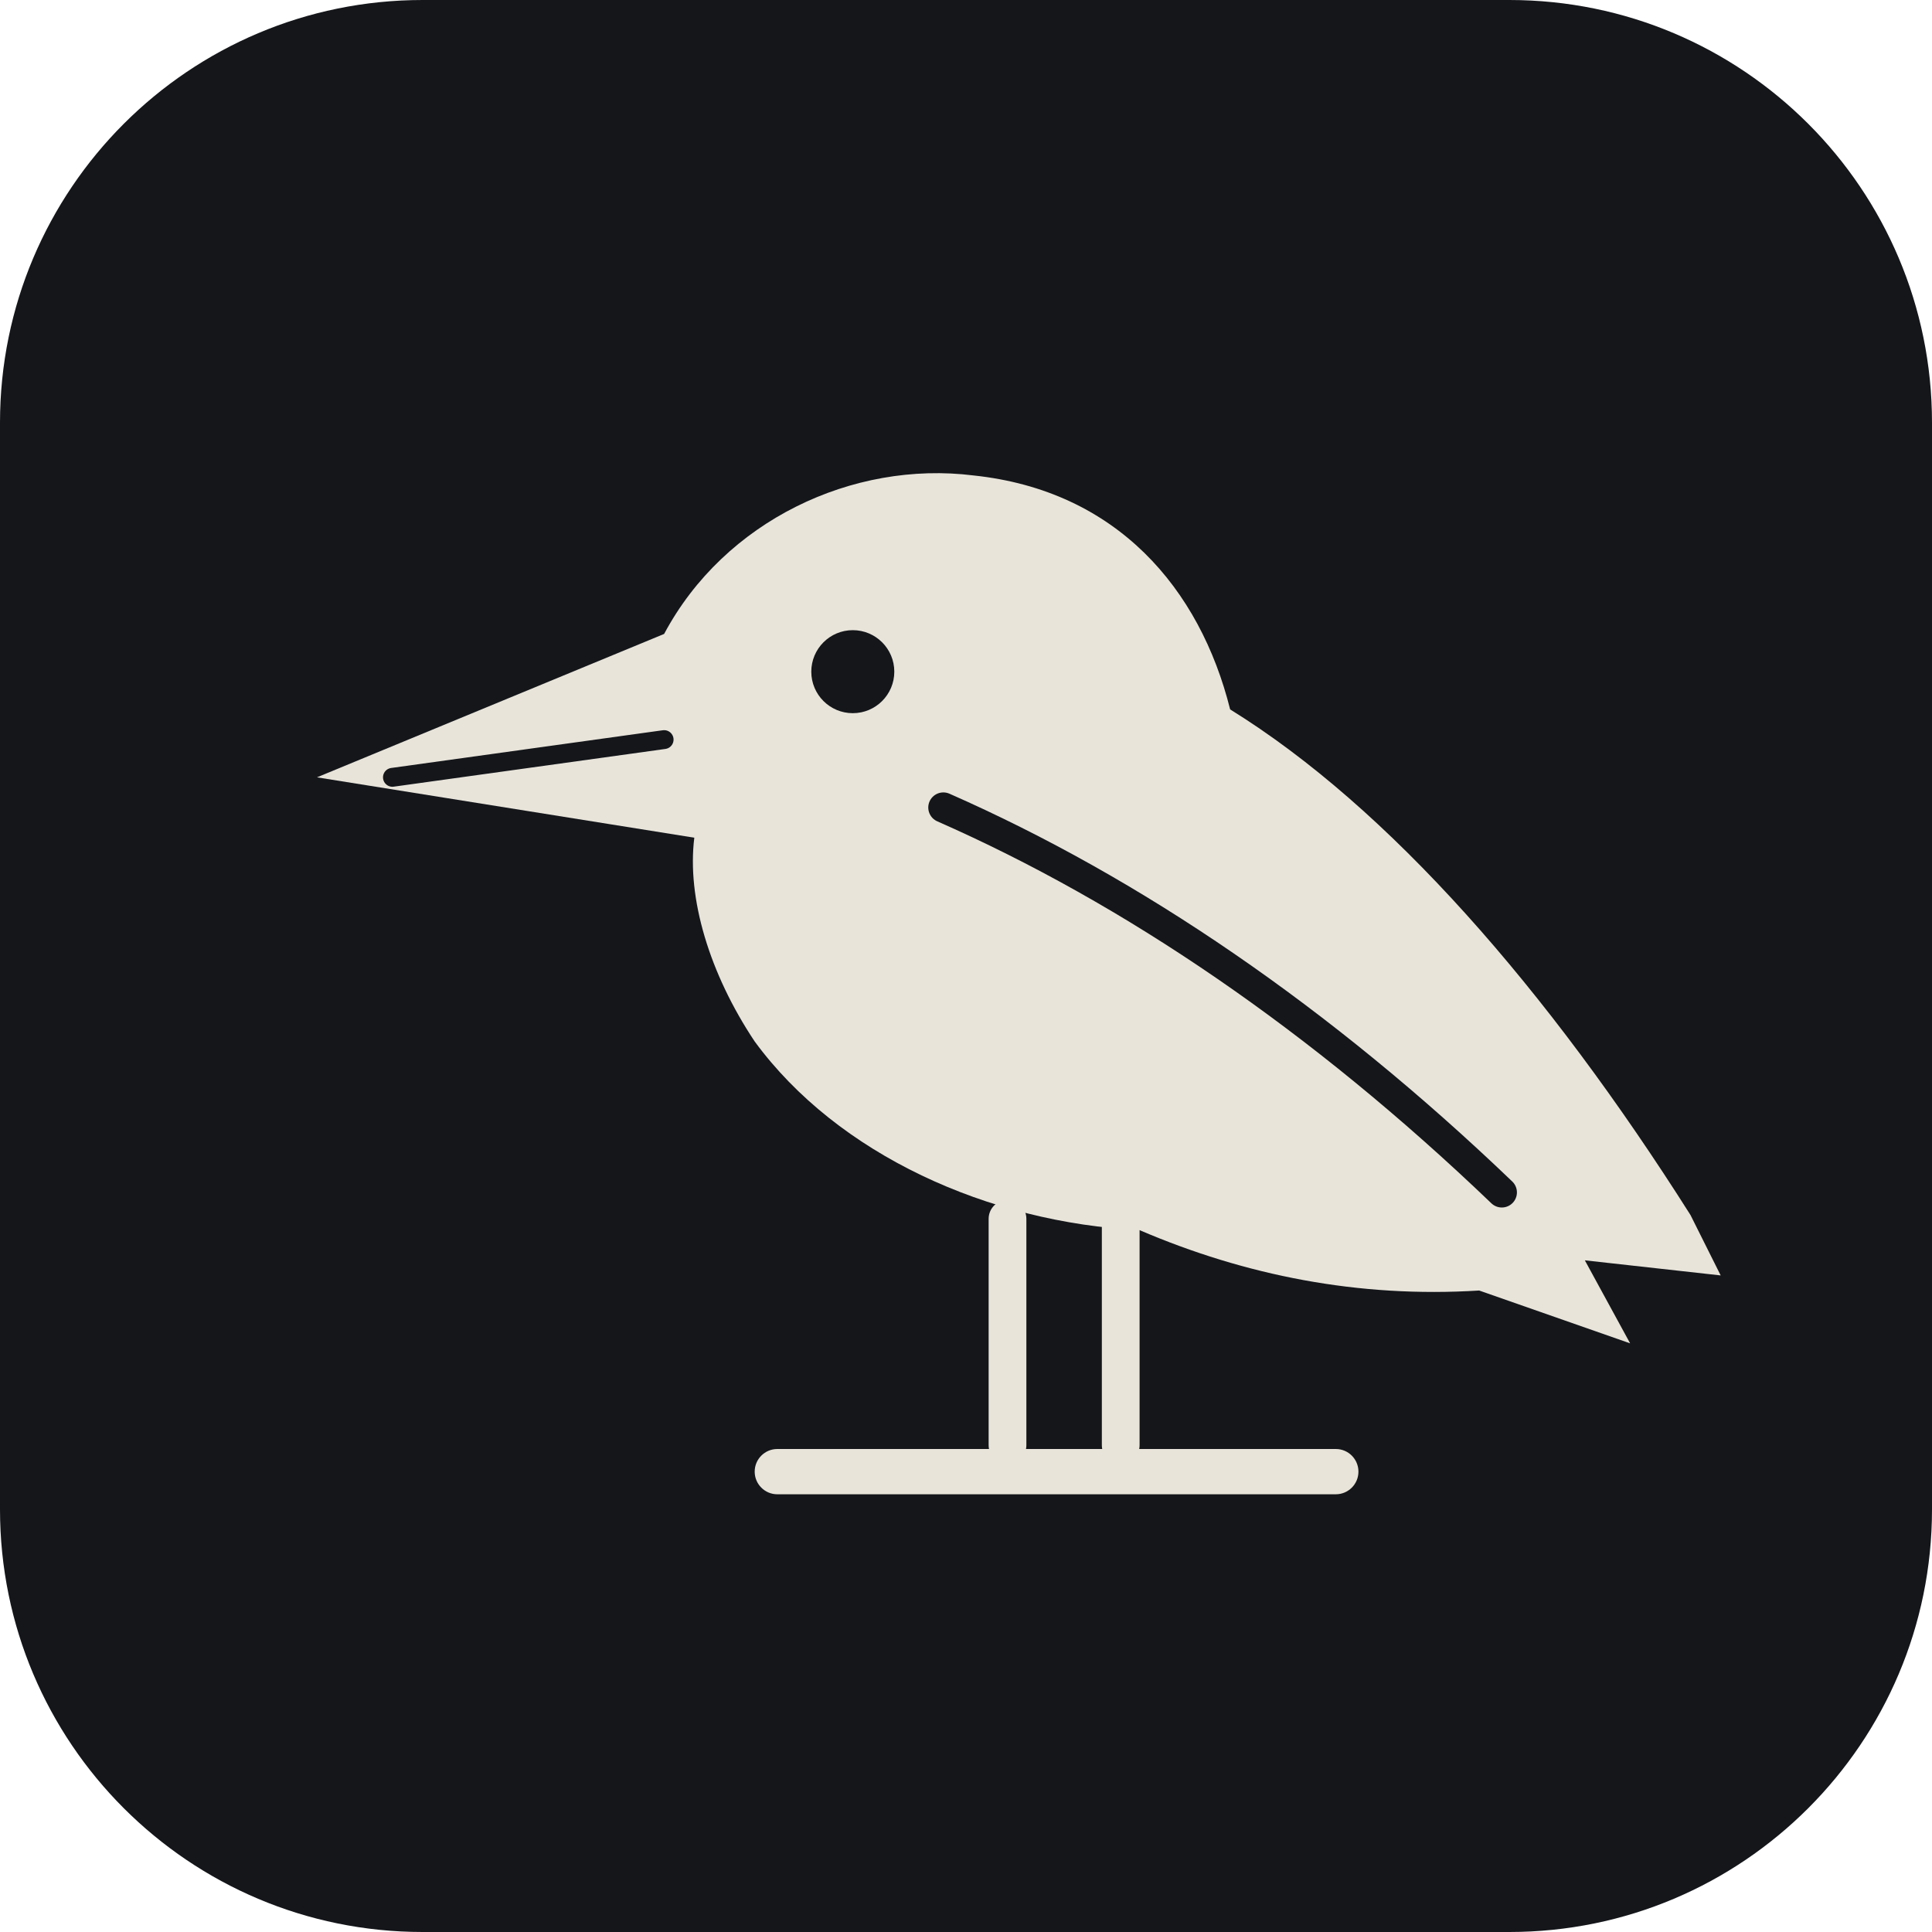
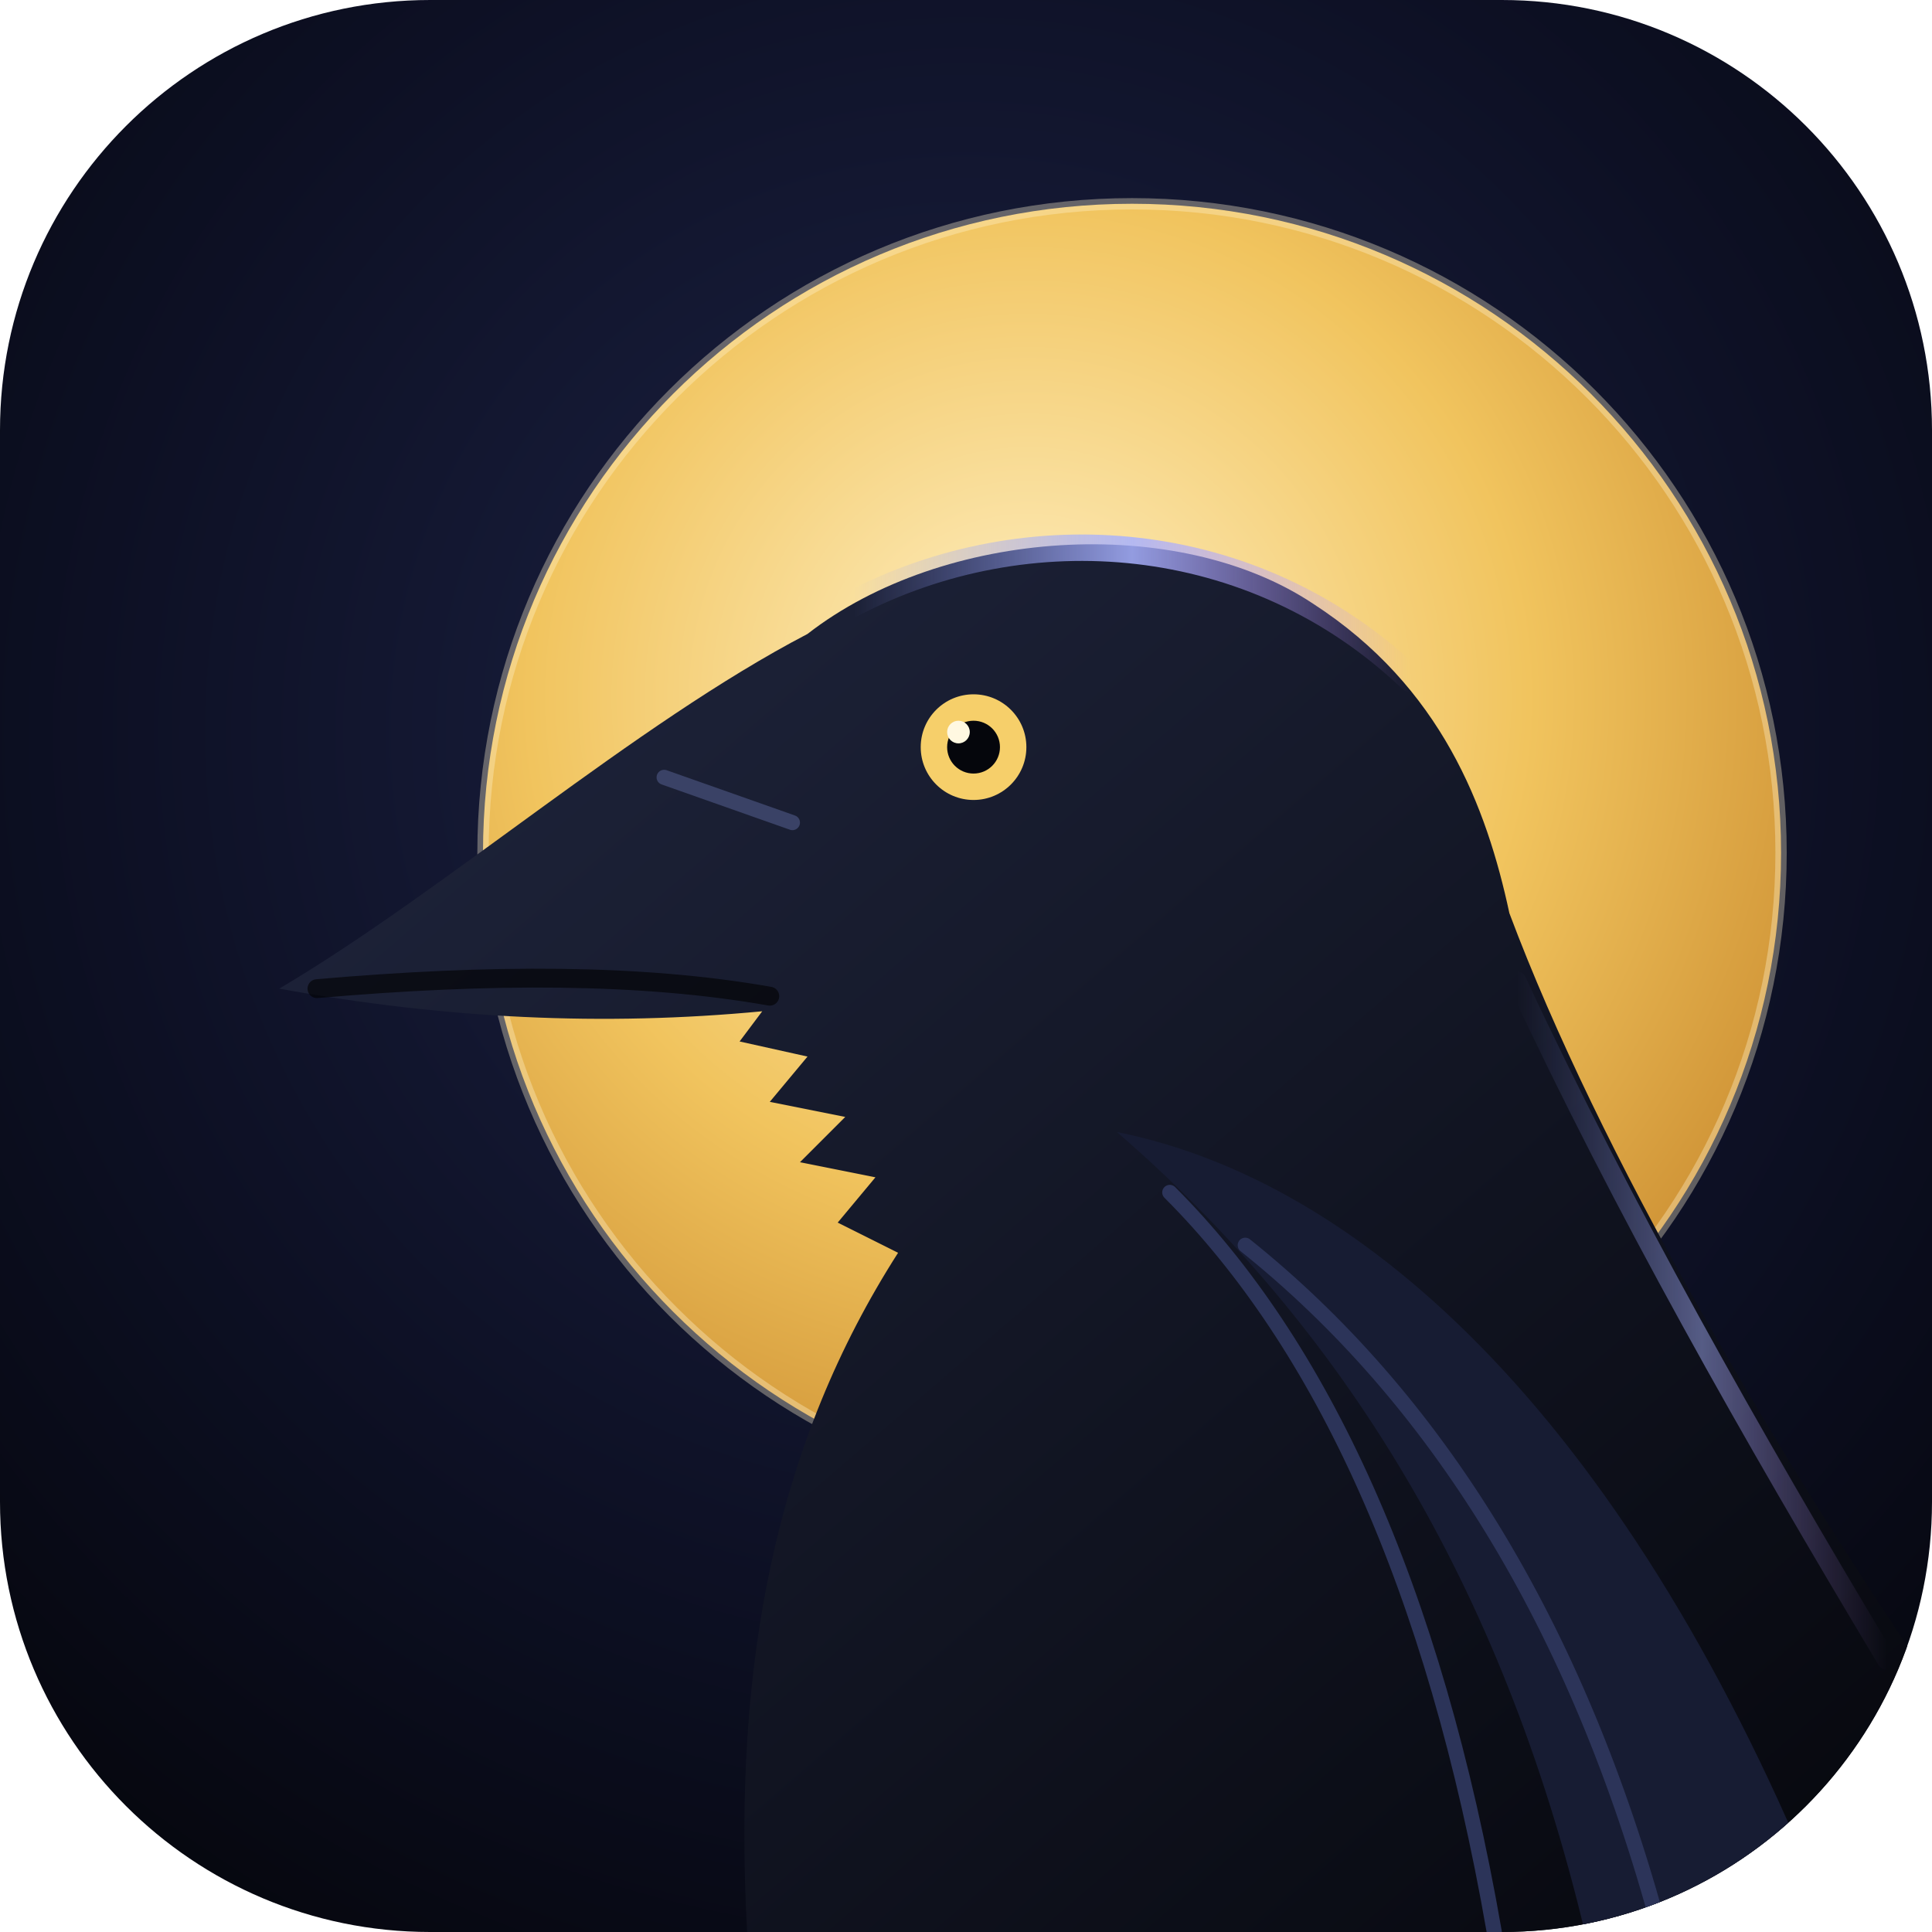
<svg xmlns="http://www.w3.org/2000/svg" viewBox="0 0 512 512">
-   <rect width="512" height="512" rx="112" fill="#14161a" />
-   <g fill="#e8e4da">
-     <path d="M84 206 L176 168 C192 138 226 122 258 126 C296 130 318 156 326 188 C368 214 410 262 448 322 L456 338 L420 334 L432 356 L392 342 C360 344 330 338 302 326 C262 324 222 306 200 276 C188 258 182 238 184 222 Z" />
-     <rect x="262" y="318" width="10" height="70" rx="5" />
-     <rect x="292" y="318" width="10" height="70" rx="5" />
-     <rect x="200" y="384" width="160" height="12" rx="6" />
+   <defs>
+     <radialGradient id="sky" cx="50%" cy="38%" r="75%">
+       <stop offset="0" stop-color="#1d2346" />
+       <stop offset="0.6" stop-color="#0d1024" />
+       <stop offset="1" stop-color="#05060c" />
+     </radialGradient>
+     <radialGradient id="moon" cx="42%" cy="38%" r="70%">
+       <stop offset="0" stop-color="#fff1c7" />
+       <stop offset="0.55" stop-color="#f1c45e" />
+       <stop offset="1" stop-color="#c98a2e" />
+     </radialGradient>
+     <linearGradient id="feather" x1="0" y1="0" x2="1" y2="1">
+       <stop offset="0" stop-color="#20263f" />
+       <stop offset="1" stop-color="#06070c" />
+     </linearGradient>
+     <linearGradient id="sheen" x1="0" y1="0" x2="1" y2="0">
+       <stop offset="0" stop-color="#8f9cff" stop-opacity="0" />
+       <stop offset="0.5" stop-color="#a8b2ff" stop-opacity="0.85" />
+       <stop offset="1" stop-color="#c08cff" stop-opacity="0" />
+     </linearGradient>
+   </defs>
+   <clipPath id="r">
+     <rect width="512" height="512" rx="114" />
+   </clipPath>
+   <g clip-path="url(#r)">
+     <rect width="512" height="512" fill="url(#sky)" />
+     <circle cx="300" cy="226" r="172" fill="url(#moon)" />
+     <circle cx="300" cy="226" r="172" fill="none" stroke="#fff3d1" stroke-opacity="0.35" stroke-width="3" />
+     <path fill="url(#feather)" d="M74 262 C118 236 168 192 214 168 C250 140 312 136 348 160 C382 182 394 214 400 242 C424 306 470 384 512 446 L512 512 L198 512 C194 440 206 382 238 332 L222 324 L232 312 L212 308 L224 296 L204 292 L214 280 L196 276 L202 268 C160 272 118 270 74 262 Z" />
+     <path fill="#171c33" d="M296 300 C366 314 436 384 486 512 L420 512 C398 420 356 352 296 300 Z" />
+     <path fill="none" stroke="#2c3459" stroke-width="4" stroke-linecap="round" d="M330 330 C380 370 418 430 440 512 M310 316 C350 356 380 420 396 512" />
+     <path fill="none" stroke="#000" stroke-opacity="0.6" stroke-width="5" stroke-linecap="round" d="M84 262 C130 258 170 258 204 264" />
+     <path fill="none" stroke="#3a4266" stroke-width="4" stroke-linecap="round" d="M176 206 L210 218" />
+     <path fill="none" stroke="url(#sheen)" stroke-width="7" stroke-linecap="round" d="M226 160 C272 136 332 140 374 180" />
+     <path fill="none" stroke="url(#sheen)" stroke-width="5" stroke-linecap="round" opacity="0.55" d="M402 260 C430 320 464 380 500 440" />
+     <circle cx="258" cy="198" r="14" fill="#f6cf6a" />
+     <circle cx="258" cy="198" r="7" fill="#05060c" />
+     <circle cx="254" cy="194" r="3" fill="#fff8e1" />
  </g>
-   <circle cx="226" cy="178" r="11" fill="#14161a" />
-   <path fill="none" stroke="#14161a" stroke-width="8" stroke-linecap="round" d="M250 214 C300 236 350 270 398 316" />
-   <path fill="none" stroke="#14161a" stroke-width="5" stroke-linecap="round" d="M176 196 L104 206" />
</svg>
